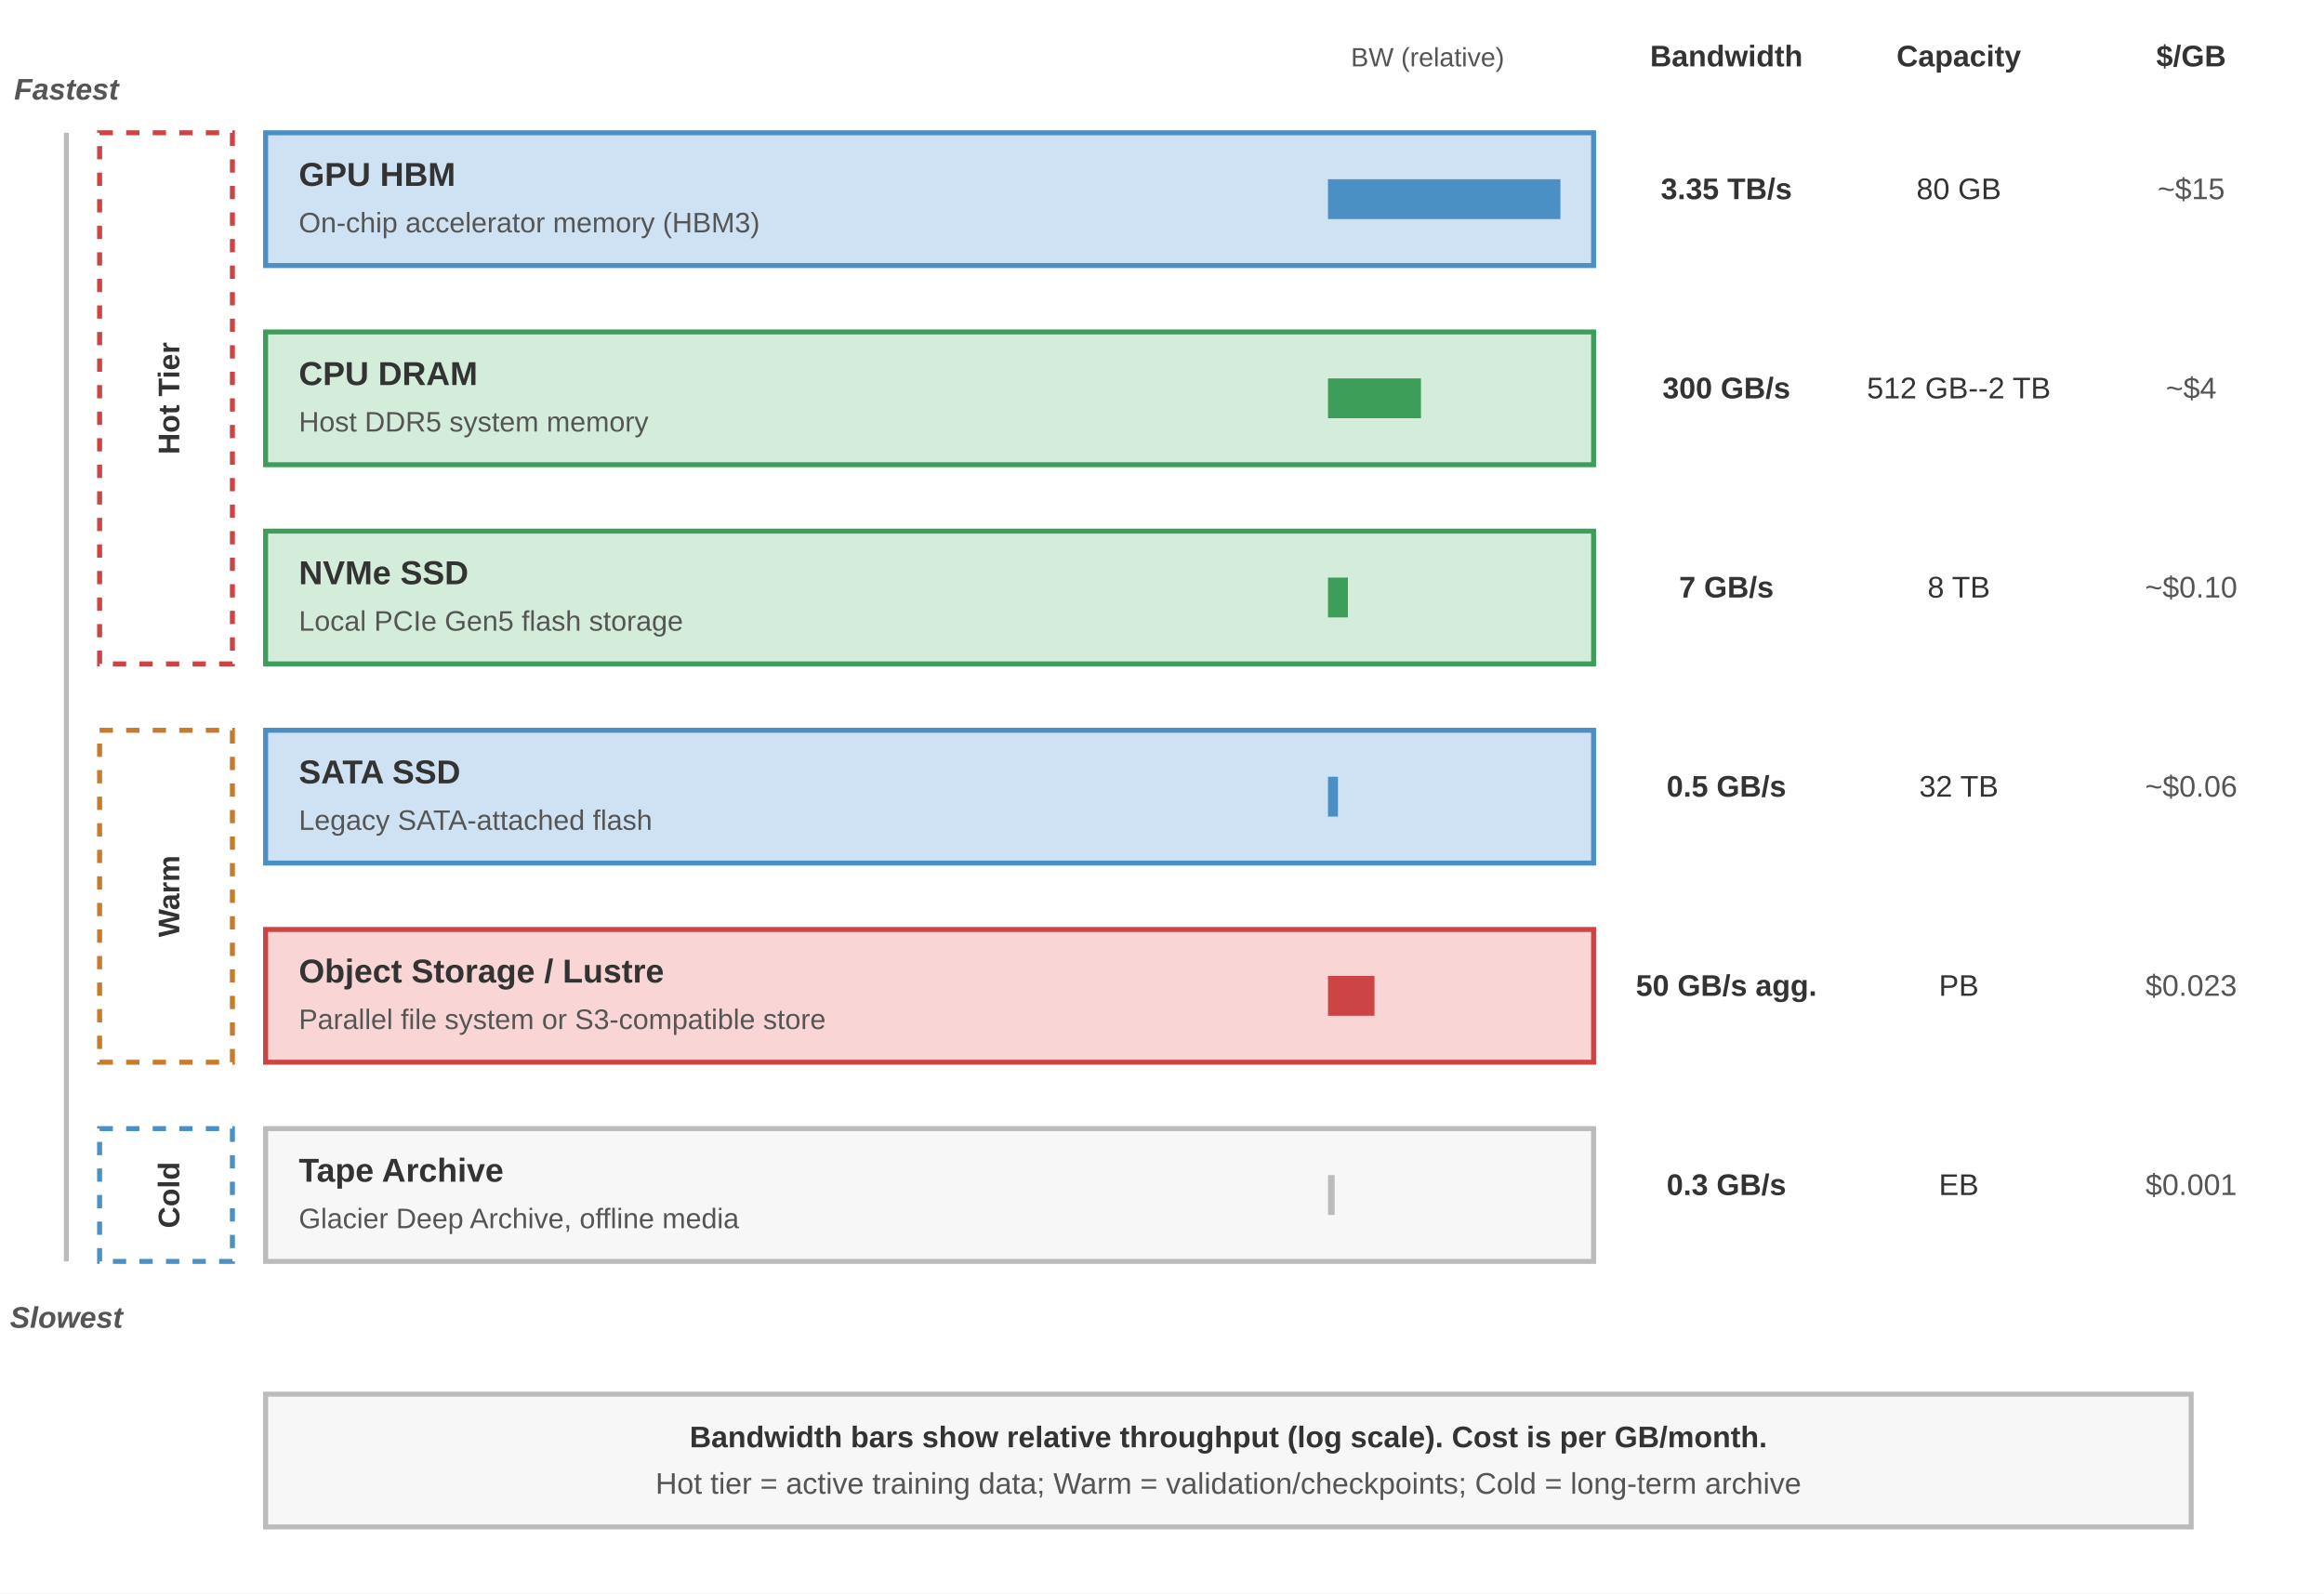
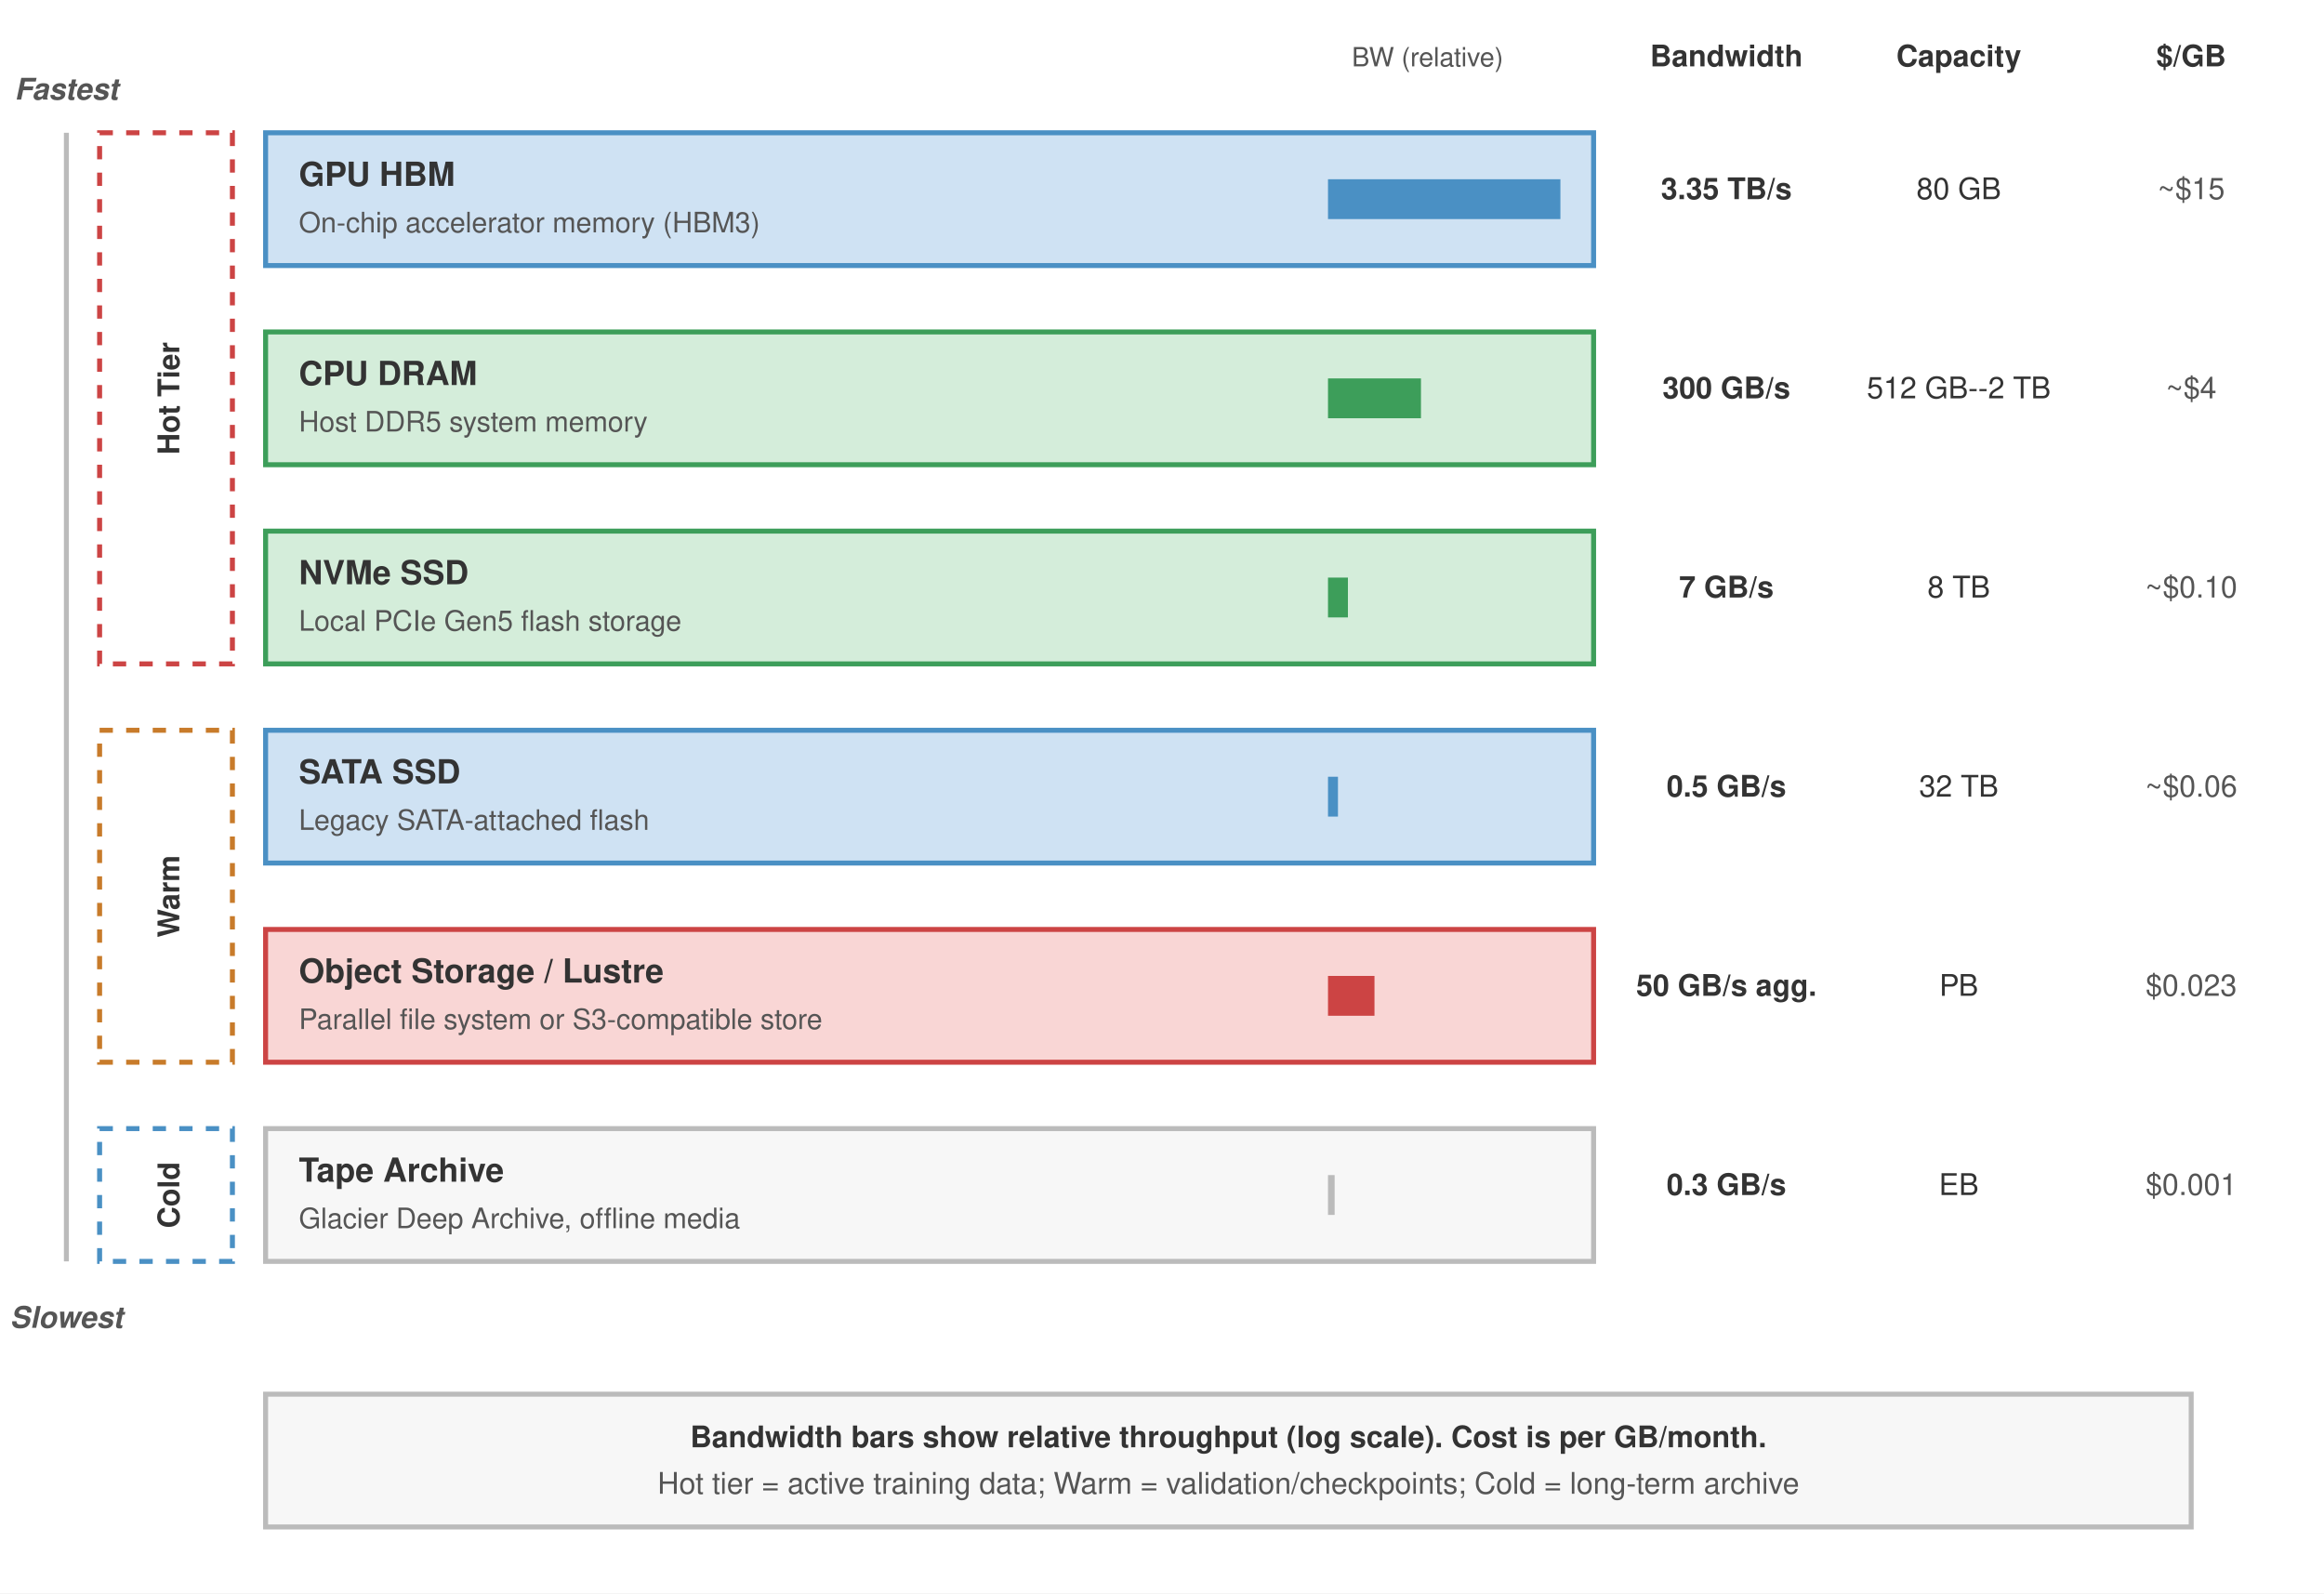
- <svg xmlns="http://www.w3.org/2000/svg" font-family="Arial, Helvetica, sans-serif" viewBox="0 0 700 480">
+ <svg xmlns="http://www.w3.org/2000/svg" font-family="Helvetica Neue, Helvetica, Arial, sans-serif" viewBox="0 0 700 480">
  <defs>
    <marker id="arrow" markerWidth="8" markerHeight="6" refX="7" refY="3" orient="auto">
      <path d="M0,0 L8,3 L0,6 Z" fill="#555" />
    </marker>
    <marker id="arrow-red" markerWidth="8" markerHeight="6" refX="7" refY="3" orient="auto">
      <path d="M0,0 L8,3 L0,6 Z" fill="#a31f34" />
    </marker>
    <marker id="arrow-green" markerWidth="8" markerHeight="6" refX="7" refY="3" orient="auto">
      <path d="M0,0 L8,3 L0,6 Z" fill="#3d9e5a" />
    </marker>
  </defs>
  <rect width="700" height="480" fill="#fff" />
  <text x="20" y="30" text-anchor="middle" font-size="9" fill="#555" font-weight="600" font-style="italic">Fastest</text>
  <text x="20" y="400" text-anchor="middle" font-size="9" fill="#555" font-weight="600" font-style="italic">Slowest</text>
  <line x1="20" y1="40" x2="20" y2="380" stroke="#bbb" stroke-width="1.5" />
  <text x="430" y="20" font-size="8" fill="#555" text-anchor="middle">BW (relative)</text>
  <text x="520" y="20" font-size="9" fill="#333" font-weight="700" text-anchor="middle">Bandwidth</text>
  <text x="590" y="20" font-size="9" fill="#333" font-weight="700" text-anchor="middle">Capacity</text>
  <text x="660" y="20" font-size="9" fill="#333" font-weight="700" text-anchor="middle">$/GB</text>
  <rect x="30" y="40" width="40" height="160" fill="none" stroke="#c44" stroke-width="1.5" stroke-dasharray="4,4" />
  <text x="54" y="120" text-anchor="middle" font-size="9" fill="#333" font-weight="600" transform="rotate(-90, 54, 120)">Hot Tier</text>
  <rect x="30" y="220" width="40" height="100" fill="none" stroke="#c87b2a" stroke-width="1.5" stroke-dasharray="4,4" />
  <text x="54" y="270" text-anchor="middle" font-size="9" fill="#333" font-weight="600" transform="rotate(-90, 54, 270)">Warm</text>
  <rect x="30" y="340" width="40" height="40" fill="none" stroke="#4a90c4" stroke-width="1.5" stroke-dasharray="4,4" />
  <text x="54" y="360" text-anchor="middle" font-size="9" fill="#333" font-weight="600" transform="rotate(-90, 54, 360)">Cold</text>
  <g transform="translate(80, 40)">
    <rect x="0" y="0" width="400" height="40" fill="#cfe2f3" stroke="#4a90c4" stroke-width="1.5" />
    <text x="10" y="16" font-size="10" font-weight="700" fill="#333">GPU HBM</text>
    <text x="10" y="30" font-size="8.5" fill="#555">On-chip accelerator memory (HBM3)</text>
    <rect x="320" y="14" width="70" height="12" fill="#4a90c4" />
  </g>
  <text x="520" y="60" text-anchor="middle" font-size="9" fill="#333" font-weight="600">3.35 TB/s</text>
  <text x="590" y="60" text-anchor="middle" font-size="9" fill="#333">80 GB</text>
  <text x="660" y="60" text-anchor="middle" font-size="9" fill="#555">~$15</text>
  <g transform="translate(80, 100)">
    <rect x="0" y="0" width="400" height="40" fill="#d4edda" stroke="#3d9e5a" stroke-width="1.5" />
    <text x="10" y="16" font-size="10" font-weight="700" fill="#333">CPU DRAM</text>
    <text x="10" y="30" font-size="8.5" fill="#555">Host DDR5 system memory</text>
    <rect x="320" y="14" width="28" height="12" fill="#3d9e5a" />
  </g>
  <text x="520" y="120" text-anchor="middle" font-size="9" fill="#333" font-weight="600">300 GB/s</text>
  <text x="590" y="120" text-anchor="middle" font-size="9" fill="#333">512 GB--2 TB</text>
  <text x="660" y="120" text-anchor="middle" font-size="9" fill="#555">~$4</text>
  <g transform="translate(80, 160)">
    <rect x="0" y="0" width="400" height="40" fill="#d4edda" stroke="#3d9e5a" stroke-width="1.5" />
    <text x="10" y="16" font-size="10" font-weight="700" fill="#333">NVMe SSD</text>
    <text x="10" y="30" font-size="8.5" fill="#555">Local PCIe Gen5 flash storage</text>
    <rect x="320" y="14" width="6" height="12" fill="#3d9e5a" />
  </g>
  <text x="520" y="180" text-anchor="middle" font-size="9" fill="#333" font-weight="600">7 GB/s</text>
  <text x="590" y="180" text-anchor="middle" font-size="9" fill="#333">8 TB</text>
  <text x="660" y="180" text-anchor="middle" font-size="9" fill="#555">~$0.10</text>
  <g transform="translate(80, 220)">
    <rect x="0" y="0" width="400" height="40" fill="#cfe2f3" stroke="#4a90c4" stroke-width="1.5" />
    <text x="10" y="16" font-size="10" font-weight="700" fill="#333">SATA SSD</text>
    <text x="10" y="30" font-size="8.5" fill="#555">Legacy SATA-attached flash</text>
    <rect x="320" y="14" width="3" height="12" fill="#4a90c4" />
  </g>
  <text x="520" y="240" text-anchor="middle" font-size="9" fill="#333" font-weight="600">0.5 GB/s</text>
  <text x="590" y="240" text-anchor="middle" font-size="9" fill="#333">32 TB</text>
  <text x="660" y="240" text-anchor="middle" font-size="9" fill="#555">~$0.06</text>
  <g transform="translate(80, 280)">
    <rect x="0" y="0" width="400" height="40" fill="#f9d6d5" stroke="#c44" stroke-width="1.5" />
    <text x="10" y="16" font-size="10" font-weight="700" fill="#333">Object Storage / Lustre</text>
    <text x="10" y="30" font-size="8.5" fill="#555">Parallel file system or S3-compatible store</text>
    <rect x="320" y="14" width="14" height="12" fill="#c44" />
  </g>
  <text x="520" y="300" text-anchor="middle" font-size="9" fill="#333" font-weight="600">50 GB/s agg.</text>
  <text x="590" y="300" text-anchor="middle" font-size="9" fill="#333">PB</text>
  <text x="660" y="300" text-anchor="middle" font-size="9" fill="#555">$0.023</text>
  <g transform="translate(80, 340)">
    <rect x="0" y="0" width="400" height="40" fill="#f7f7f7" stroke="#bbb" stroke-width="1.5" />
    <text x="10" y="16" font-size="10" font-weight="700" fill="#333">Tape Archive</text>
    <text x="10" y="30" font-size="8.5" fill="#555">Glacier Deep Archive, offline media</text>
    <rect x="320" y="14" width="2" height="12" fill="#bbb" />
  </g>
  <text x="520" y="360" text-anchor="middle" font-size="9" fill="#333" font-weight="600">0.3 GB/s</text>
  <text x="590" y="360" text-anchor="middle" font-size="9" fill="#333">EB</text>
  <text x="660" y="360" text-anchor="middle" font-size="9" fill="#555">$0.001</text>
  <rect x="80" y="420" width="580" height="40" fill="#f7f7f7" stroke="#bbb" stroke-width="1.5" />
  <text x="370" y="436" text-anchor="middle" font-size="9" fill="#333" font-weight="600">Bandwidth bars show relative throughput (log scale). Cost is per GB/month.</text>
  <text x="370" y="450" text-anchor="middle" font-size="9" fill="#555">Hot tier = active training data; Warm = validation/checkpoints; Cold = long-term archive</text>
</svg>
